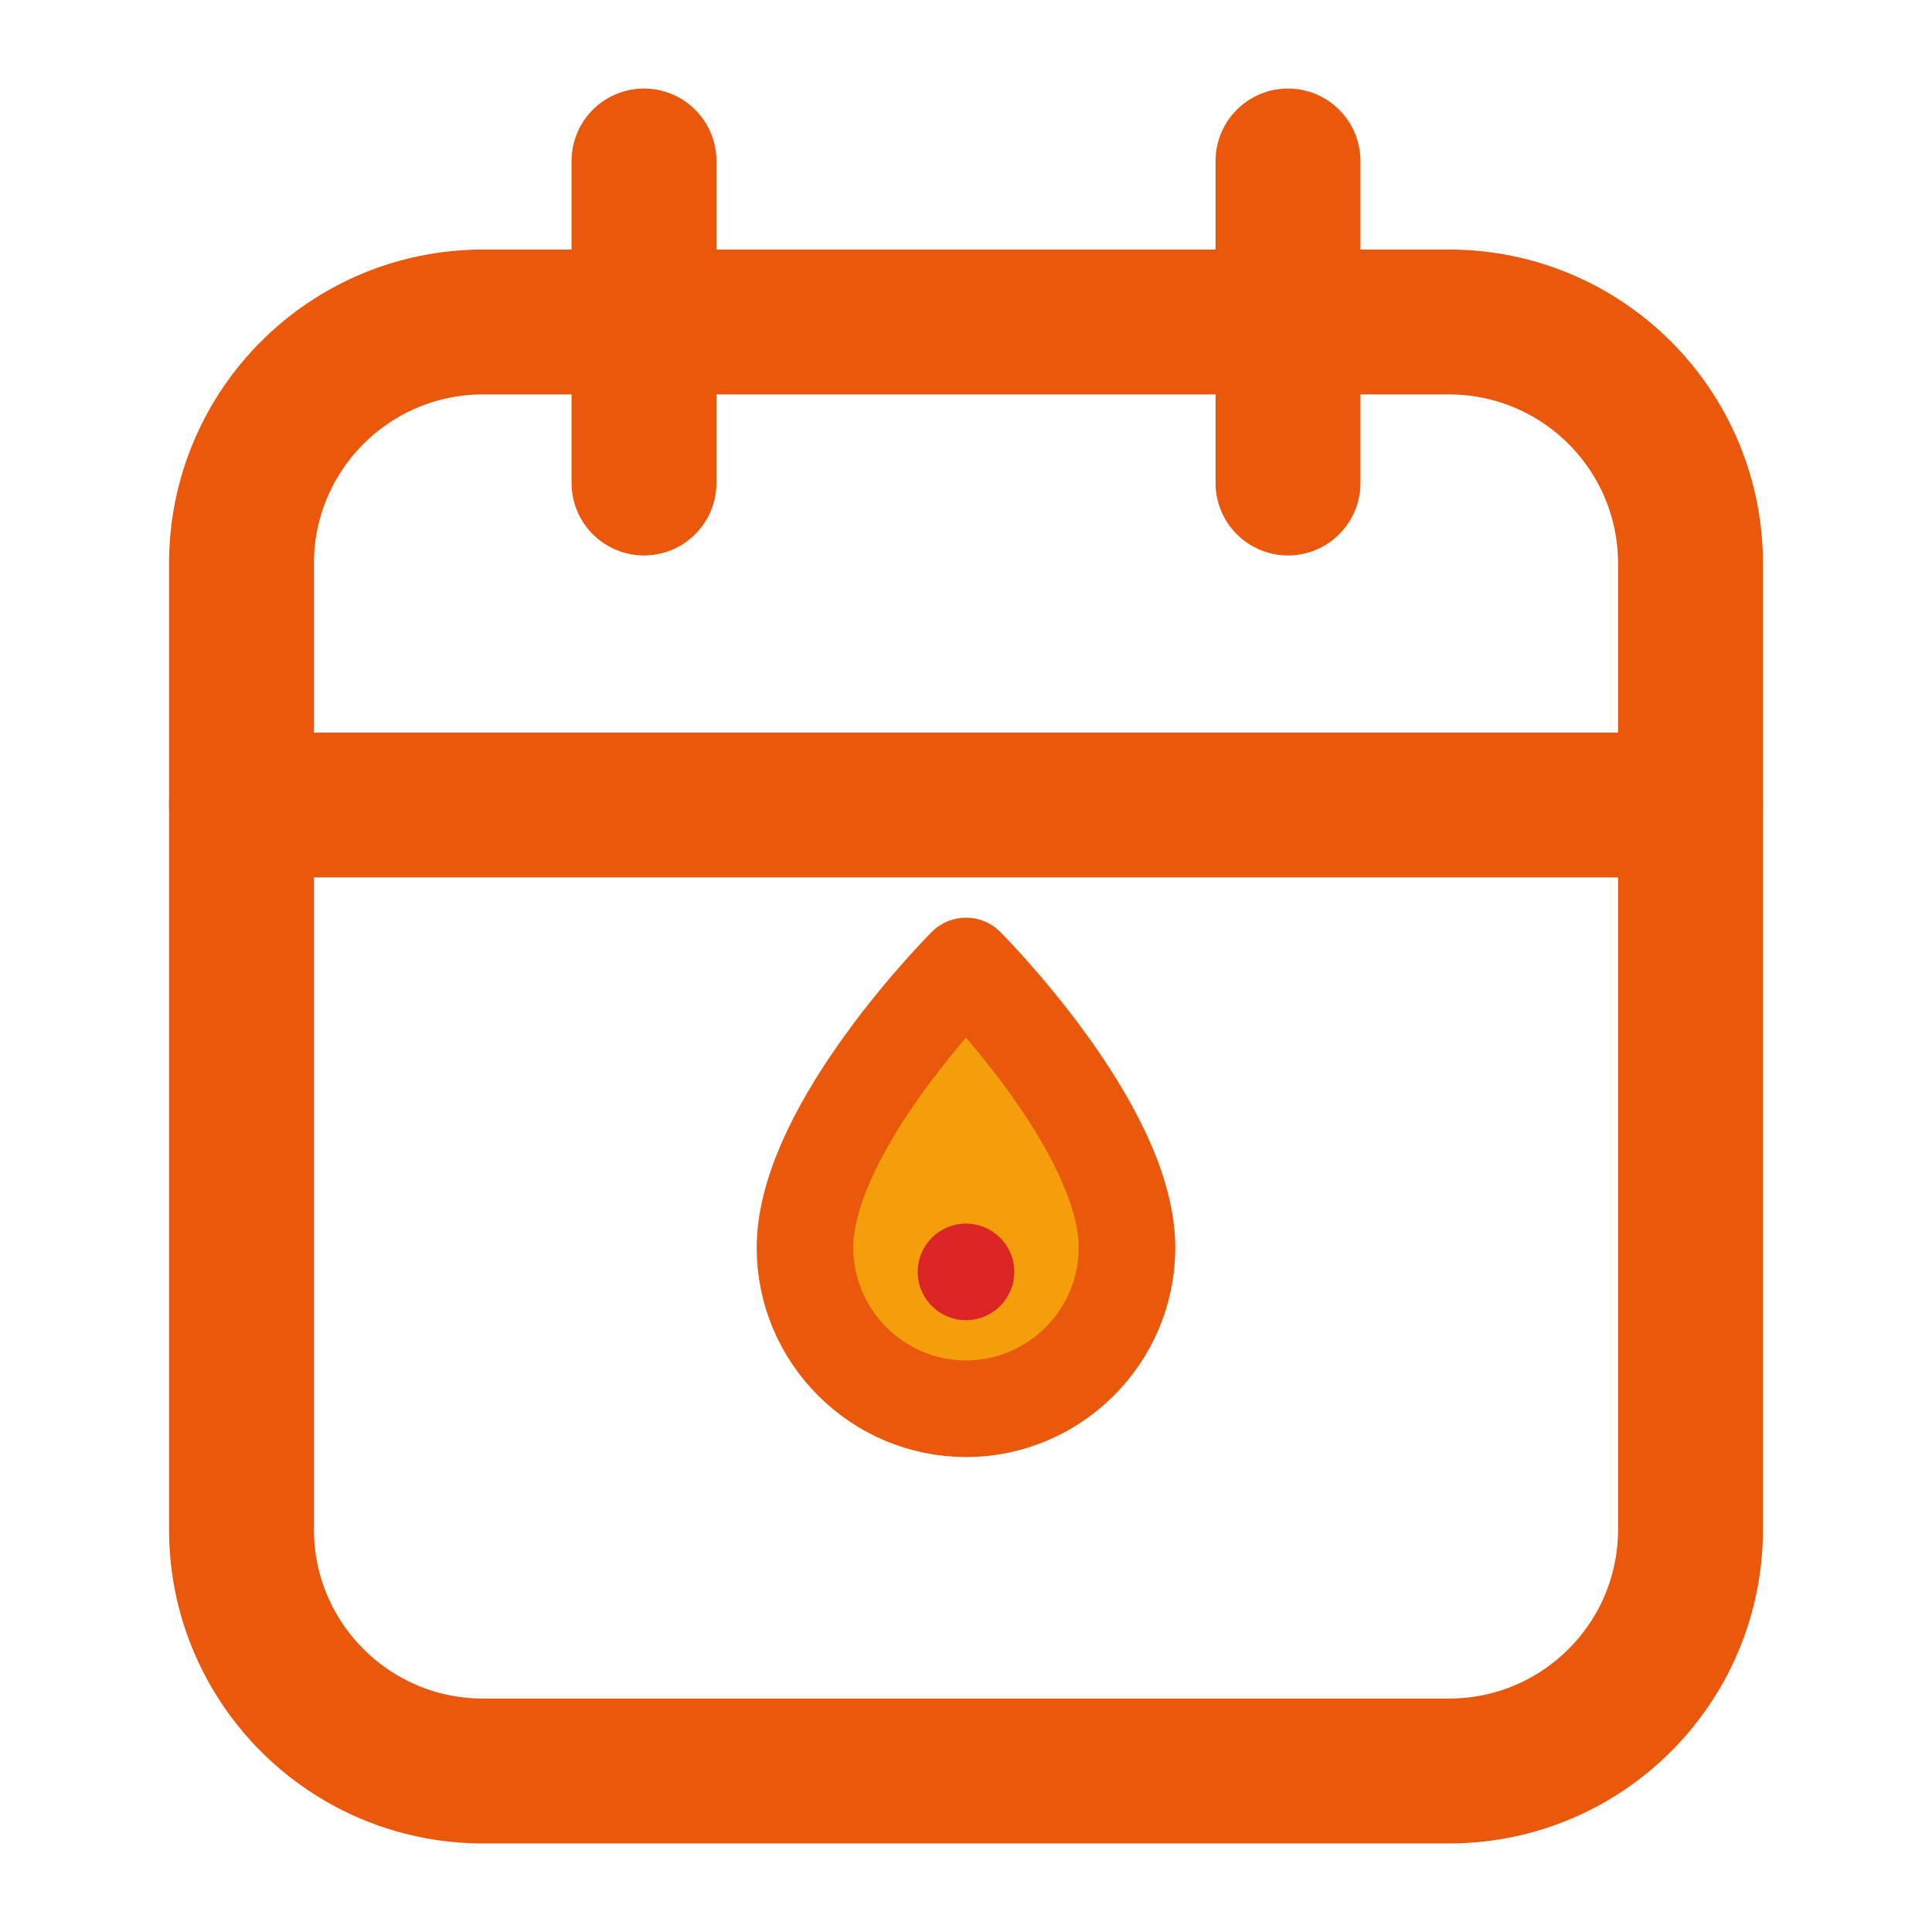
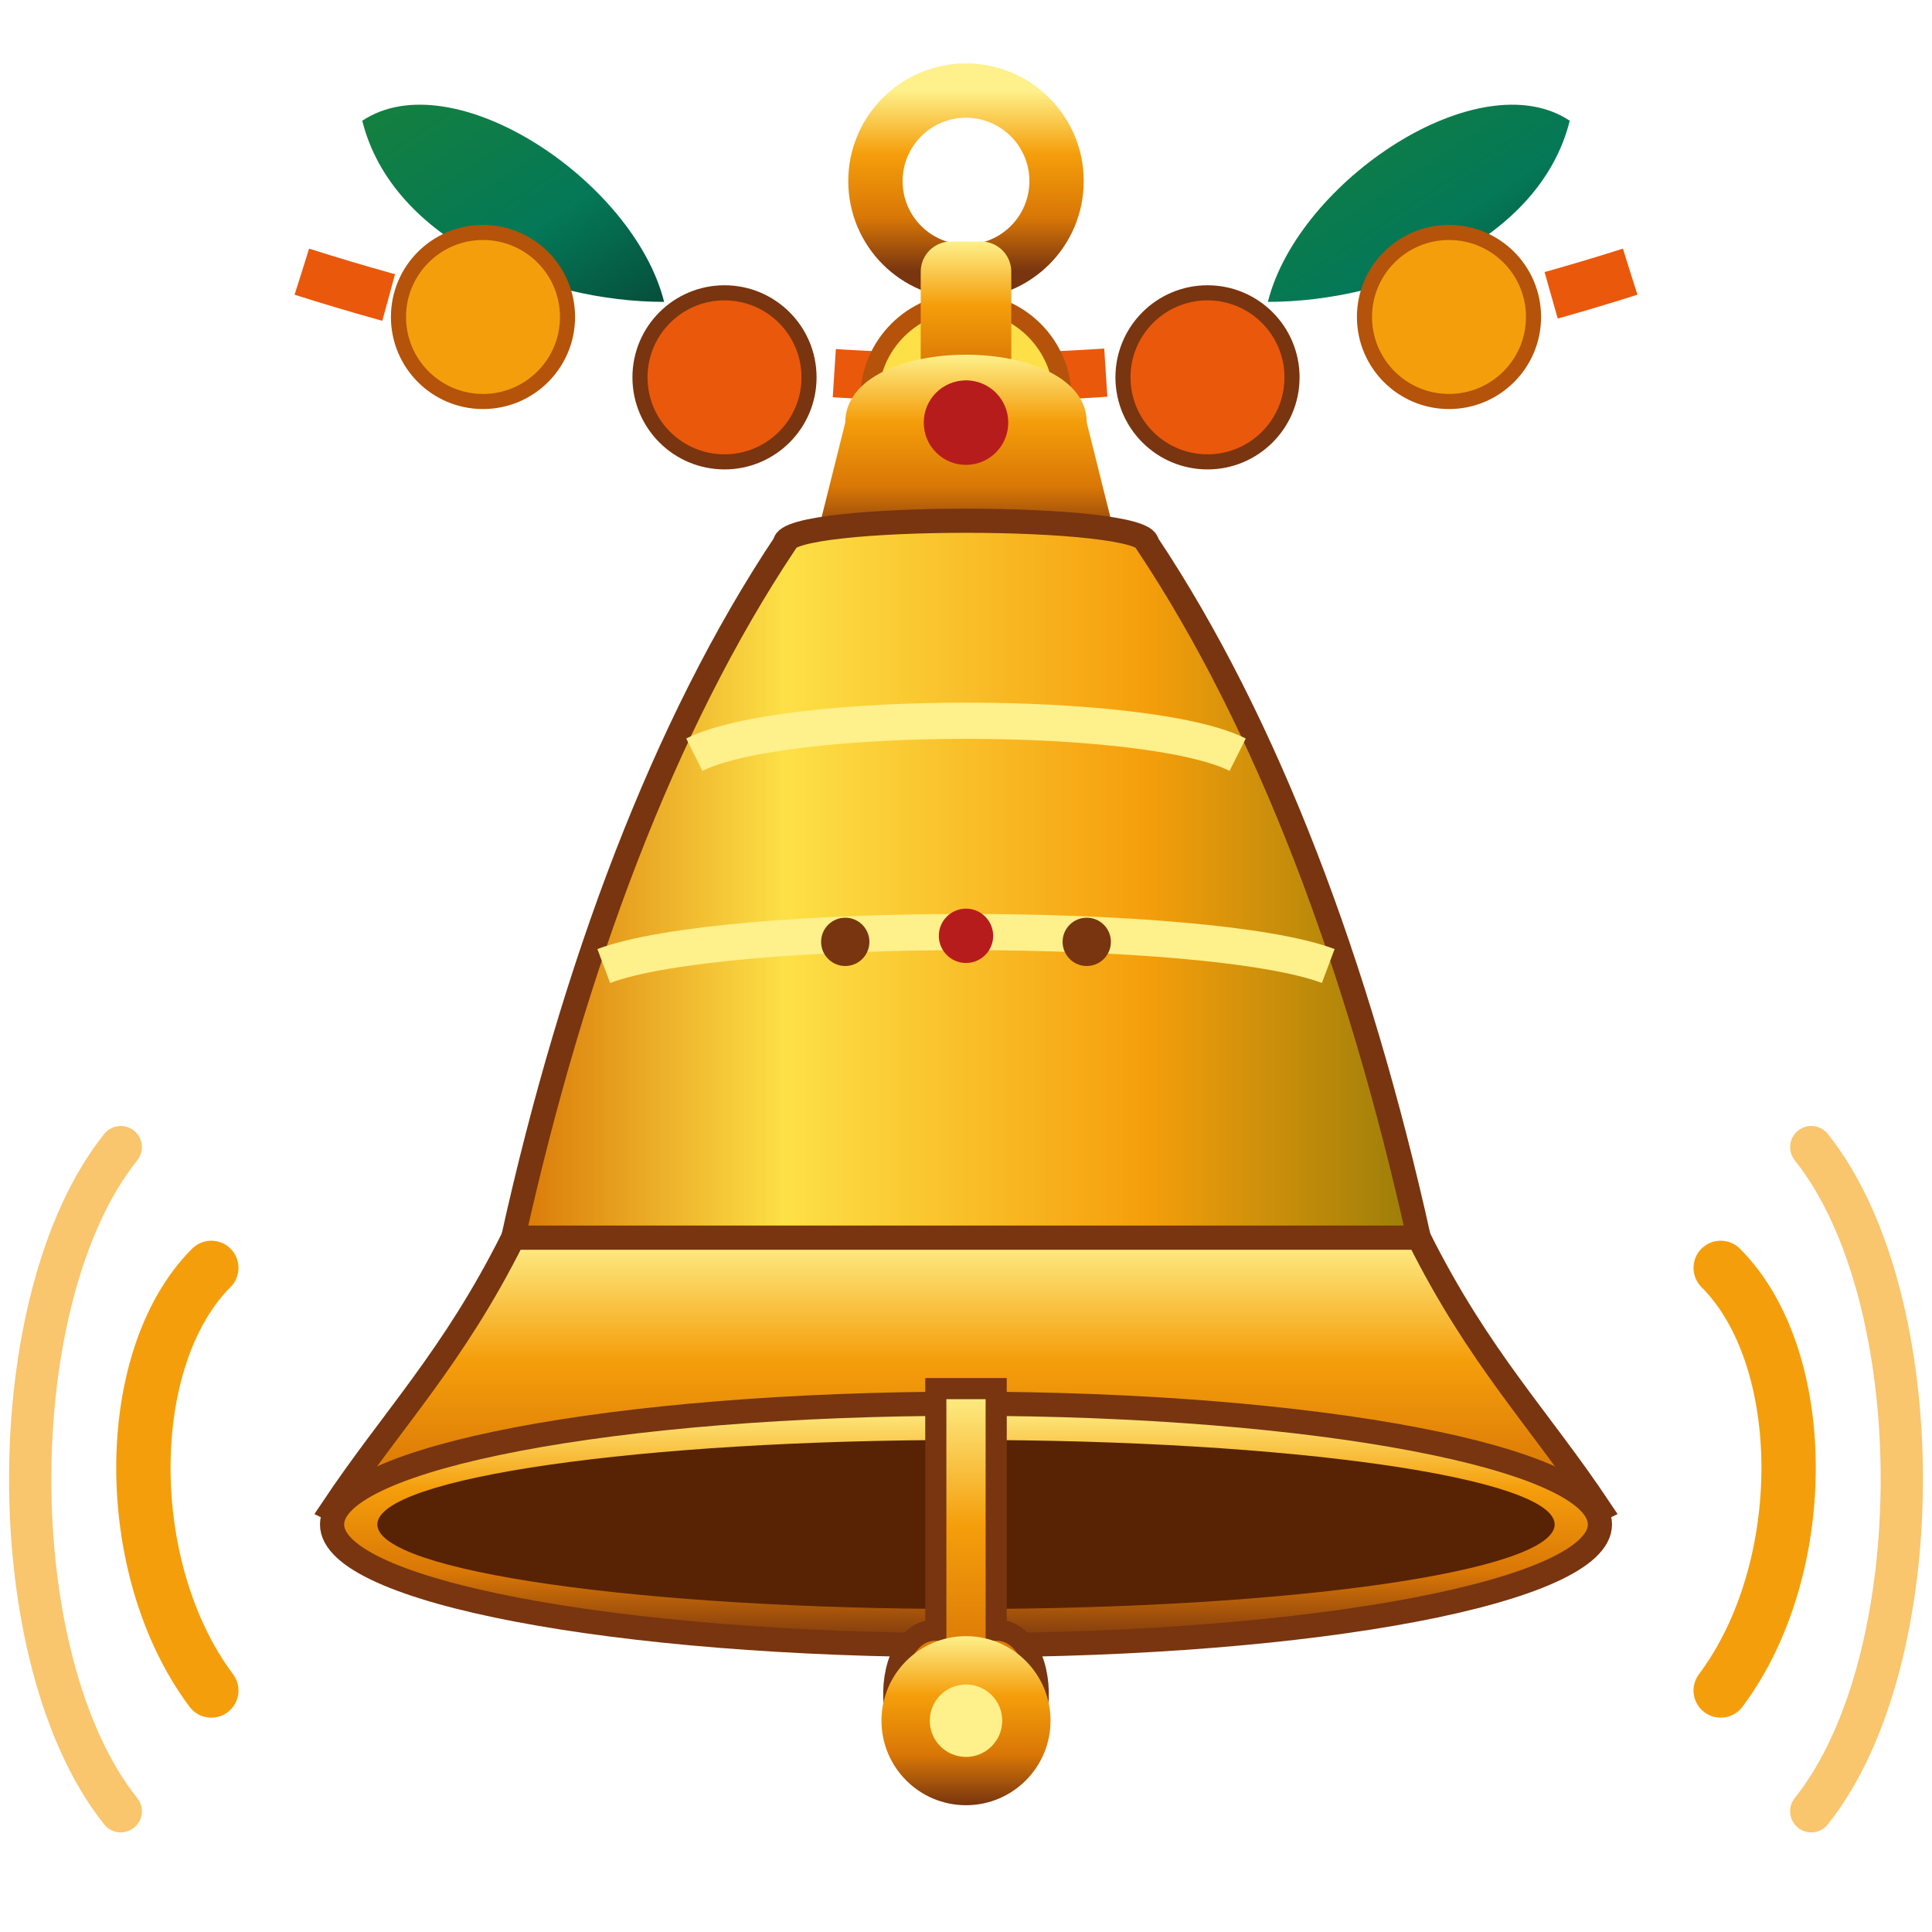
- <svg xmlns="http://www.w3.org/2000/svg" viewBox="0 0 24 24" width="24" height="24" fill="none" stroke="#ea580c" stroke-width="1.8" stroke-linecap="round" stroke-linejoin="round" role="img" aria-label="Events">
-   <rect x="3" y="4" width="18" height="18" rx="3" ry="3" />
-   <line x1="16" y1="2" x2="16" y2="6" />
-   <line x1="8" y1="2" x2="8" y2="6" />
-   <line x1="3" y1="10" x2="21" y2="10" />
-   <path d="M12 12C12 12 10 14 10 15.5C10 16.6 10.9 17.5 12 17.5C13.1 17.5 14 16.6 14 15.5C14 14 12 12 12 12Z" fill="#f59e0b" stroke="#ea580c" stroke-width="1.2" />
-   <circle cx="12" cy="15.8" r="0.6" fill="#dc2626" stroke="none" />
+ <svg xmlns="http://www.w3.org/2000/svg" viewBox="0 0 64 64" width="64" height="64" role="img" aria-label="Events Auspicious Temple Bell">
+   <defs>
+     <linearGradient id="eve_gold" x1="0%" y1="0%" x2="0%" y2="100%">
+       <stop offset="0%" stop-color="#FEF08A" />
+       <stop offset="35%" stop-color="#F59E0B" />
+       <stop offset="70%" stop-color="#D97706" />
+       <stop offset="100%" stop-color="#78350F" />
+     </linearGradient>
+     <linearGradient id="eve_brass" x1="0%" y1="0%" x2="100%" y2="0%">
+       <stop offset="0%" stop-color="#D97706" />
+       <stop offset="30%" stop-color="#FDE047" />
+       <stop offset="70%" stop-color="#F59E0B" />
+       <stop offset="100%" stop-color="#9A7D0A" />
+     </linearGradient>
+     <linearGradient id="eve_leaf" x1="0%" y1="0%" x2="100%" y2="100%">
+       <stop offset="0%" stop-color="#15803D" />
+       <stop offset="60%" stop-color="#047857" />
+       <stop offset="100%" stop-color="#064E3B" />
+     </linearGradient>
+   </defs>
+   <path d="M 12 4 C 15 2 21 6 22 10 C 18 10 13 8 12 4 Z" fill="url(#eve_leaf)" />
+   <path d="M 52 4 C 49 2 43 6 42 10 C 46 10 51 8 52 4 Z" fill="url(#eve_leaf)" />
+   <path d="M 10 9 Q 32 16 54 9" fill="none" stroke="#EA580C" stroke-width="1.6" stroke-dasharray="3 3" />
+   <circle cx="16" cy="10.5" r="2.8" fill="#F59E0B" stroke="#B45309" stroke-width="0.5" />
+   <circle cx="24" cy="12.5" r="2.8" fill="#EA580C" stroke="#78350F" stroke-width="0.5" />
+   <circle cx="32" cy="13.2" r="3.2" fill="#FDE047" stroke="#B45309" stroke-width="0.6" />
+   <circle cx="40" cy="12.5" r="2.8" fill="#EA580C" stroke="#78350F" stroke-width="0.5" />
+   <circle cx="48" cy="10.5" r="2.8" fill="#F59E0B" stroke="#B45309" stroke-width="0.5" />
+   <circle cx="32" cy="6" r="3" fill="none" stroke="url(#eve_gold)" stroke-width="1.8" />
+   <rect x="30.5" y="8" width="3" height="6" fill="url(#eve_gold)" rx="1" />
+   <path d="M 28 14 C 28 11 36 11 36 14 L 37 18 L 27 18 Z" fill="url(#eve_gold)" />
+   <circle cx="32" cy="14" r="1.4" fill="#B71C1C" />
+   <path d="M 26 18 C 26 17 38 17 38 18 C 42 24 45 32 47 41 L 17 41 C 19 32 22 24 26 18 Z" fill="url(#eve_brass)" stroke="#78350F" stroke-width="0.8" />
+   <path d="M 23 25 C 26 23.5 38 23.5 41 25" fill="none" stroke="#FEF08A" stroke-width="1.2" />
+   <path d="M 20 32 C 24 30.5 40 30.5 44 32" fill="none" stroke="#FEF08A" stroke-width="1.2" />
+   <circle cx="28" cy="31.2" r="0.8" fill="#78350F" />
+   <circle cx="32" cy="31" r="0.9" fill="#B71C1C" />
+   <circle cx="36" cy="31.2" r="0.8" fill="#78350F" />
+   <path d="M 17 41 C 15 45 13 47 11 50 C 18 53.5 46 53.5 53 50 C 51 47 49 45 47 41 Z" fill="url(#eve_gold)" stroke="#78350F" stroke-width="0.8" />
+   <ellipse cx="32" cy="50.5" rx="21" ry="4" fill="url(#eve_gold)" stroke="#78350F" stroke-width="0.8" />
+   <ellipse cx="32" cy="50.5" rx="19.5" ry="2.8" fill="#582305" />
+   <path d="M 31 46 L 31 54 C 29 54 29 59 32 59 C 35 59 35 54 33 54 L 33 46 Z" fill="url(#eve_gold)" stroke="#78350F" stroke-width="0.7" />
+   <circle cx="32" cy="57" r="2.8" fill="url(#eve_gold)" />
+   <circle cx="32" cy="57" r="1.2" fill="#FEF08A" />
+   <path d="M 7 42 C 4 45 4 52 7 56" fill="none" stroke="#F59E0B" stroke-width="1.8" stroke-linecap="round" />
+   <path d="M 4 38 C 0 43 0 55 4 60" fill="none" stroke="#F59E0B" stroke-width="1.4" stroke-linecap="round" opacity="0.6" />
+   <path d="M 57 42 C 60 45 60 52 57 56" fill="none" stroke="#F59E0B" stroke-width="1.8" stroke-linecap="round" />
+   <path d="M 60 38 C 64 43 64 55 60 60" fill="none" stroke="#F59E0B" stroke-width="1.4" stroke-linecap="round" opacity="0.6" />
</svg>
